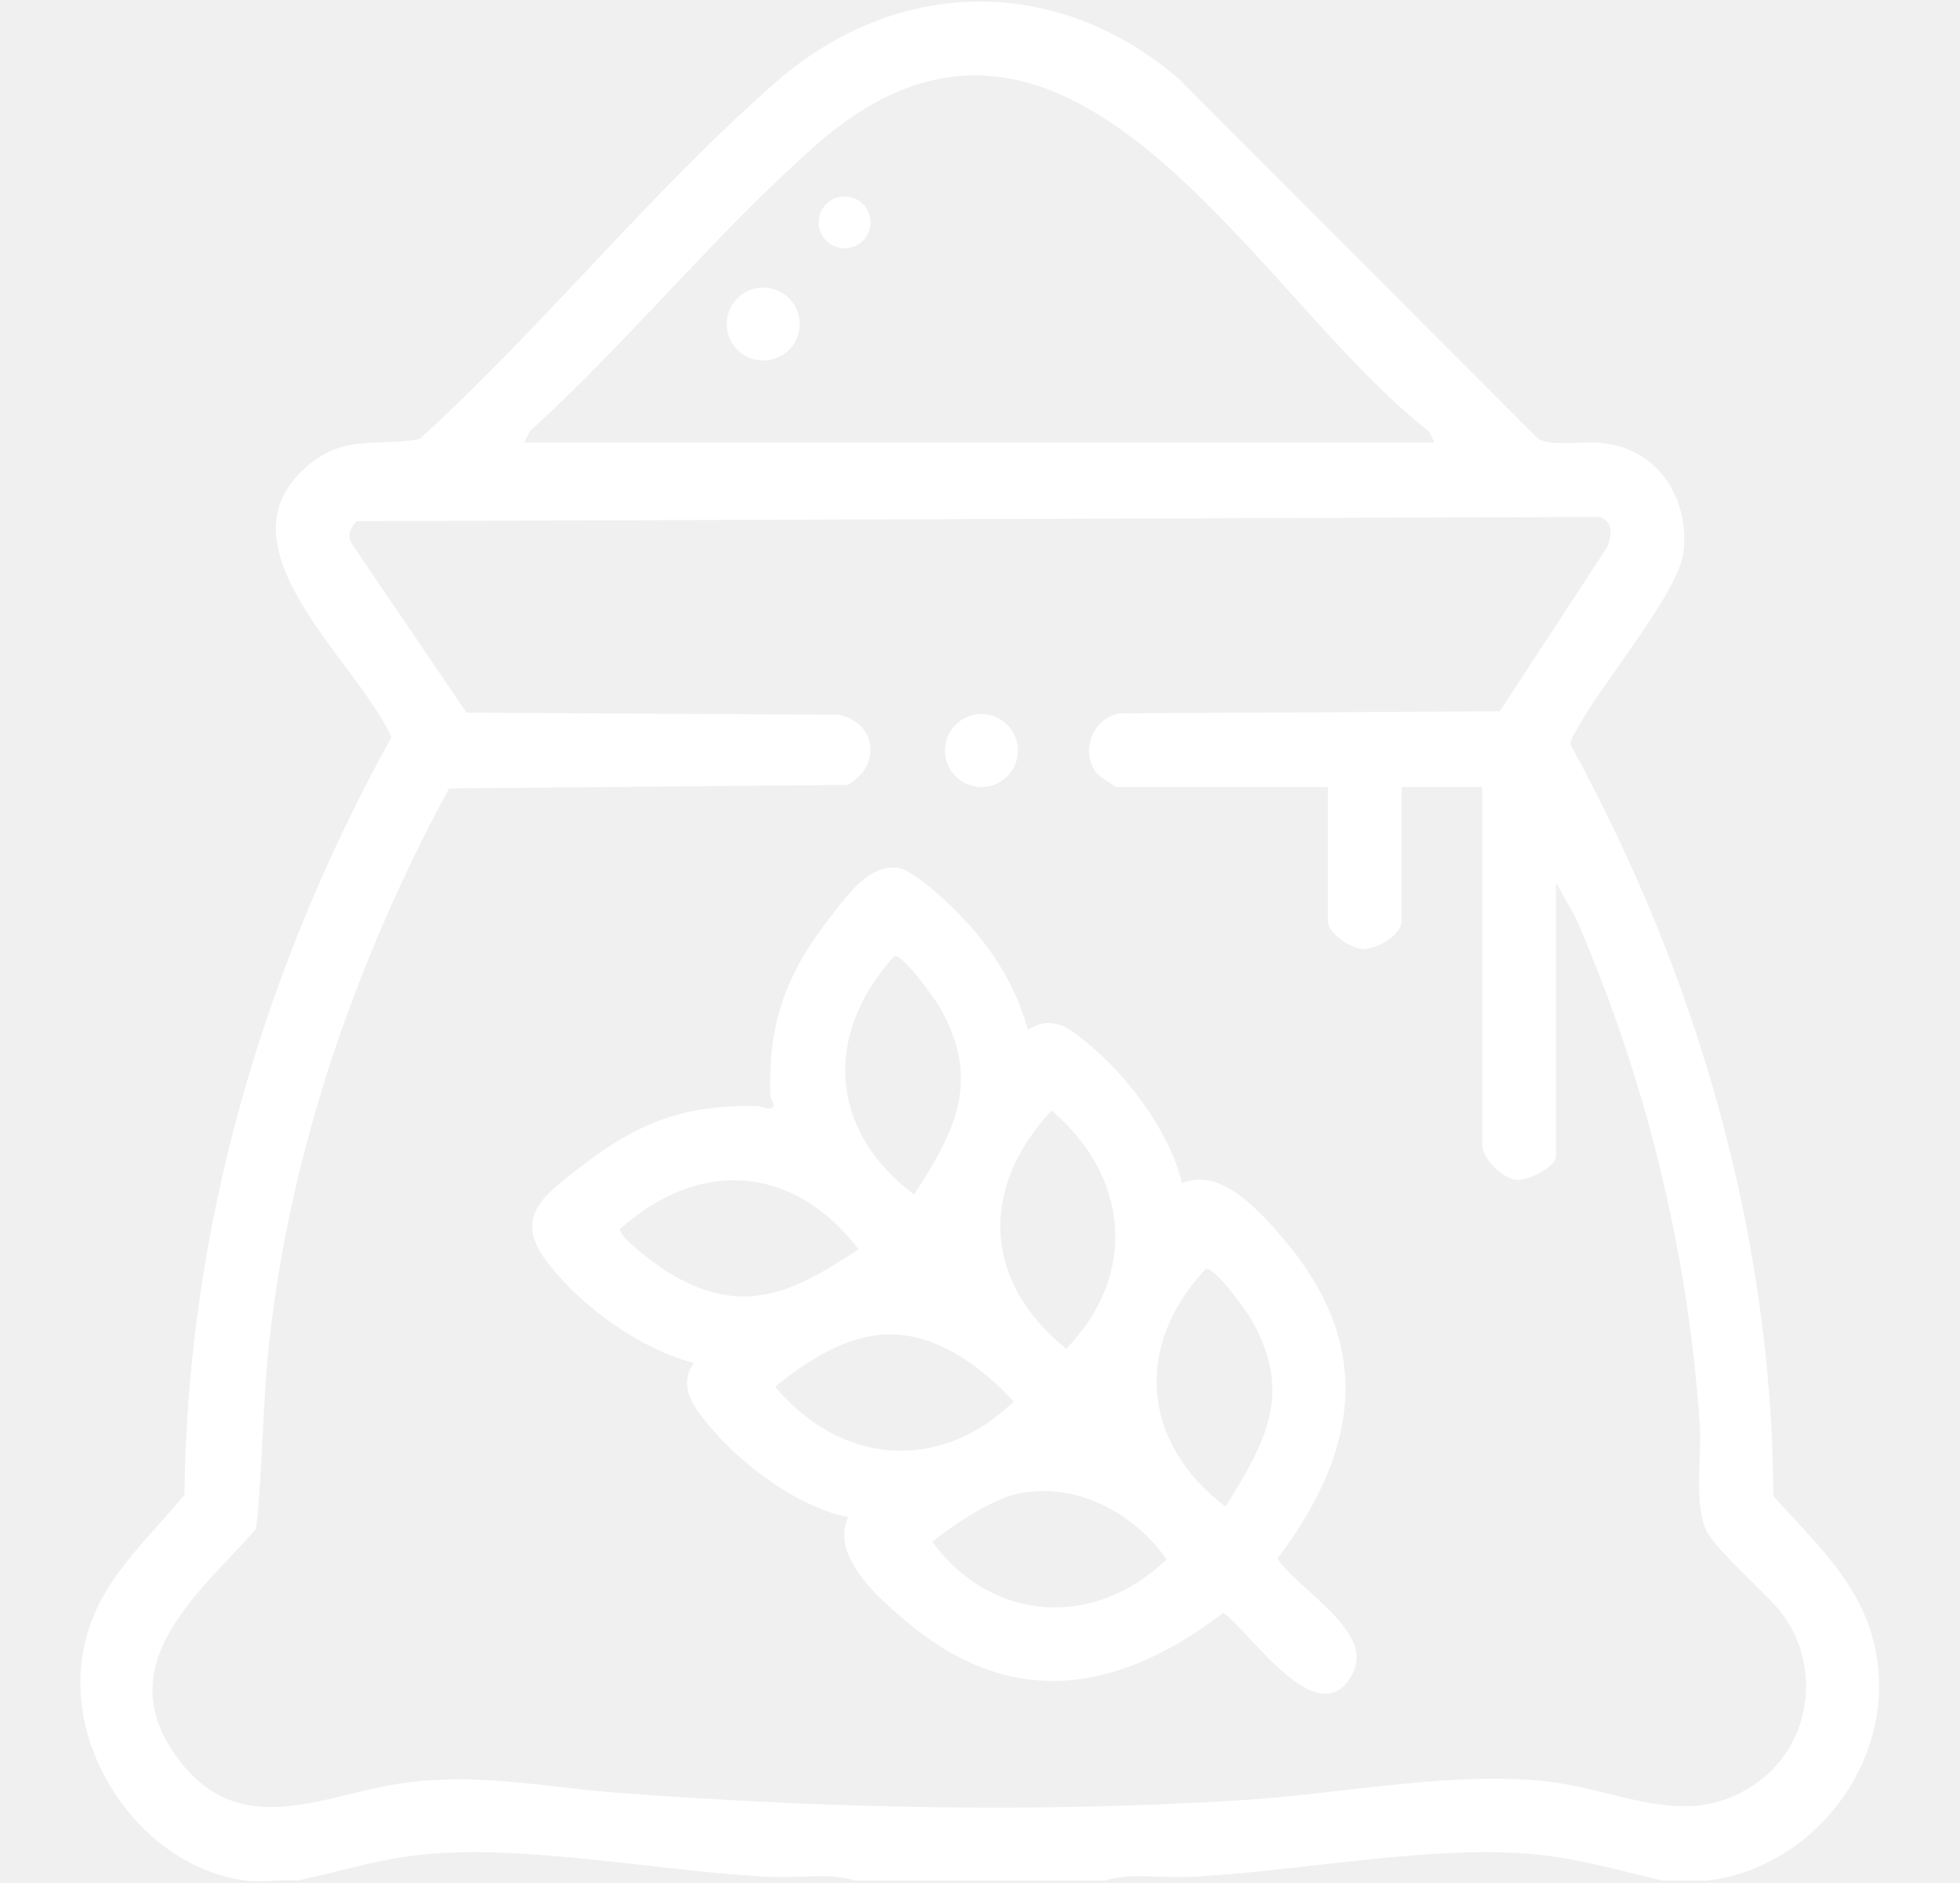
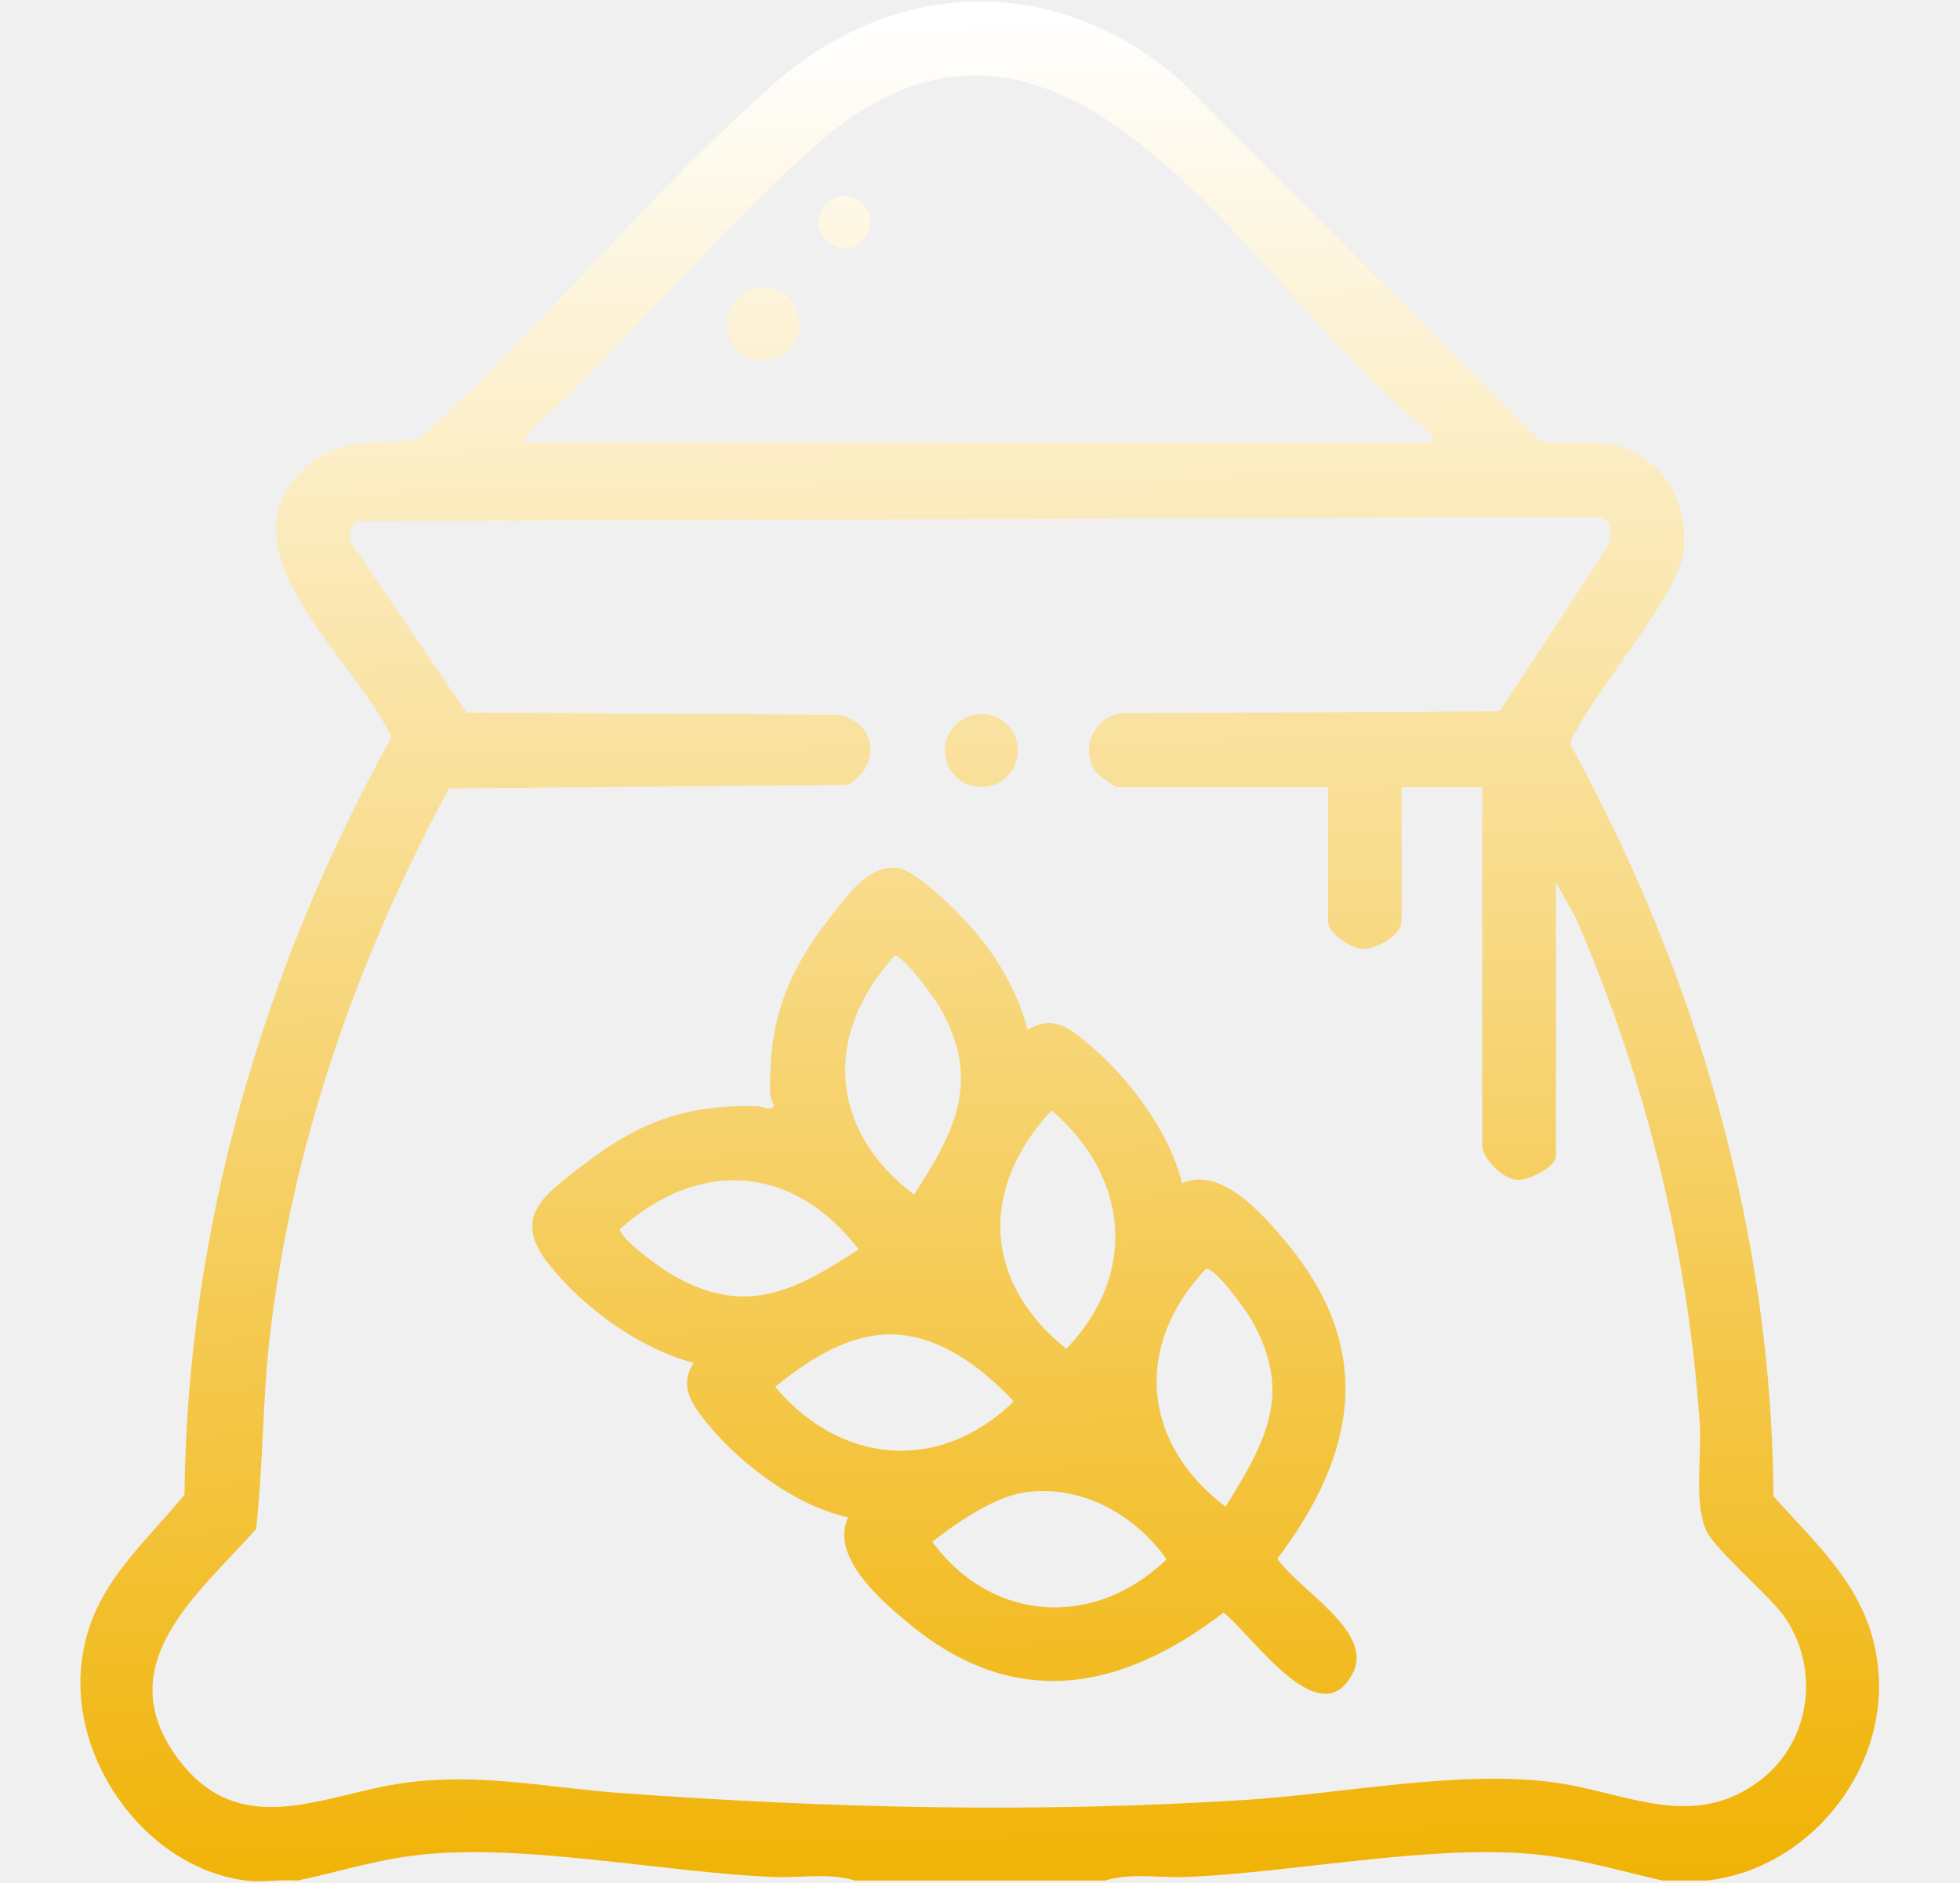
<svg xmlns="http://www.w3.org/2000/svg" version="1.1" id="Layer_1" x="0px" y="0px" viewBox="0 0 279.4 268.4" style="enable-background:new 0 0 279.4 268.4;" xml:space="preserve">
  <style type="text/css">
- 	.st0{fill:#FFFFFF;}
+ 	.st0{fill:url(#SVGID_1_);}
</style>
-   <g>
-     <path class="st0" d="M243.3,268.1H237c-5.3-1.2-10.7-2.8-16.1-3.5c-15.2-2.1-36.1,2.4-52.1,3c-3.7,0.1-7.8-0.6-11.3,0.5h-35.6   c-3.5-1.1-7.6-0.4-11.3-0.5c-16-0.6-37-5.1-52.1-3c-5.4,0.7-10.8,2.4-16.1,3.5c-2.3-0.2-5.1,0.3-7.3,0c-13.7-1.7-24.4-16-23.6-29.6   c0.7-11.5,8.1-17.3,14.8-25.4c0.4-38.1,11.2-74.9,29.5-108c-4.9-11-25.7-27.4-11.7-38.9c5.3-4.3,9.7-2.5,15.7-3.6   c17.4-15.8,33.1-35.4,50.7-50.8c17.2-15.1,40.1-15.6,57.6-0.5l51.2,51.3c2,1.1,6.8,0.2,9.4,0.6c7.7,0.9,12.1,7.9,11.3,15.4   c-0.6,5.8-11.9,19.1-15.1,25.2c-0.4,0.7-1.1,1.6-1,2.4c17.9,32.7,28.7,69.5,28.9,107.1c7,7.8,14.2,14,15,25.3   C268.8,252.9,257.6,266.5,243.3,268.1z M204.5,63.1l-0.8-1.6c-25-19.4-51.2-72.7-87.4-40.8c-14.1,12.4-26.8,28.1-40.8,40.8   l-0.8,1.6H204.5z M221.8,125.8v39c0,1.6-3.9,3.5-5.5,3.4c-2.1-0.1-5-3-5-5v-51h-11.5v19.1c0,2-3.5,4-5.5,4c-1.8-0.1-5-2.2-5-4   v-19.1h-30.1c-0.2,0-2.6-1.6-2.9-2c-2.4-3.2-0.5-7.9,3.4-8.5l54.1-0.3l15.3-23.4c0.7-1.7,0.9-3.7-1.1-4.3L50.8,74.3   c-0.8,1-1.4,2.1-0.6,3.3l16.3,24l53.1,0.3c5.5,1.2,6,7.4,1.2,10l-56.8,0.5c-13.1,24.3-22.5,51-25.6,78.7c-1,9-0.9,18-1.9,26.9   c-8.3,9.3-21.2,19.4-11,32.9c8.9,11.7,20.6,4.9,32,3.3c10.8-1.5,20.1,0.6,30.7,1.4c29.8,2.2,59.6,2.9,89.4,1   c13.9-0.9,30.4-4.3,43.9-2.5c10.3,1.4,19.7,7,29.3-0.2c7.5-5.6,8.8-16.5,3.2-23.9c-2.2-2.9-10-9.5-10.9-12.1   c-1.6-4-0.5-10.5-0.8-14.9c-1.7-24.9-7.8-49.5-17.7-72.2L221.8,125.8z" />
-     <path class="st0" d="M146.5,146.8c3.5-2.1,5.7-0.4,8.4,1.8c5.9,4.9,11.8,12.6,13.6,20.1c5.5-2.5,11.4,4.3,14.6,8.1   c12.9,15.2,10.5,30.2-1,45.4c2.9,4.4,13.7,10.3,10.8,16.2c-4.6,9.4-14.5-5.5-18.5-8.5c-14.7,11.3-29.9,14-44.9,1.5   c-4-3.3-11.2-9.5-8.6-15.1c-7.7-1.6-16.2-8.2-20.9-14.4c-1.8-2.4-3-4.8-1.1-7.6c-7.7-2-15.8-7.9-20.7-14.1   c-5.2-6.6-0.8-9.7,4.5-13.8c8.1-6.3,14.9-9,25.3-8.7c0.7,0,2.2,0.9,2.3-0.2c0-0.1-0.5-0.9-0.5-1.6c-0.3-10.5,2.5-17.5,8.9-25.6   c2.2-2.8,5.1-6.9,9.1-6.6c2.7,0.2,9.1,6.6,11,8.9C142.3,136.6,145.2,141.7,146.5,146.8z M130.3,170.3c6-9.2,9.6-16.4,3.6-26.8   c-0.7-1.2-5.2-7.5-6.4-7.2C117.3,147.5,118.2,161.2,130.3,170.3z M149.9,158.3c-10.3,11.1-9.8,24.4,2.1,34   C162.3,181.6,160.9,167.7,149.9,158.3z M122.4,178.1c-9.3-12.1-22.7-13-34-2.9c-0.3,1.2,5.9,5.7,7.2,6.4   C106,187.8,113.2,184.2,122.4,178.1z M174.7,214.8c5.8-9.3,9.7-16.3,3.6-26.8c-0.7-1.2-5.1-7.4-6.4-7.1   C161.6,191.8,162.7,205.7,174.7,214.8z M125.5,190.3c-5.6,0.5-10.8,4-15,7.4c9.3,11.1,23.4,12.4,34,2.1   C139.7,194.6,132.9,189.6,125.5,190.3z M145.8,212.8c-4.2,0.7-9.6,4.4-12.9,7c8.5,11.6,23.2,12.4,33.4,2.5   C161.7,215.8,153.9,211.5,145.8,212.8z" />
-     <circle class="st0" cx="139.9" cy="107" r="5.2" />
-     <circle class="st0" cx="108.8" cy="46.2" r="5.2" />
-     <circle class="st0" cx="120.4" cy="31.7" r="3.7" />
-   </g>
+   <linearGradient id="SVGID_1_" gradientUnits="userSpaceOnUse" x1="135.231" y1="2.389" x2="140.337" y2="274.049">
+     <stop offset="0" style="stop-color:#FFFFFF" />
+     <stop offset="1" style="stop-color:#F0B100" />
+   </linearGradient>
+   <path class="st0" d="M243.3,268.1H237c-5.3-1.2-10.7-2.8-16.1-3.5c-15.2-2.1-36.1,2.4-52.1,3c-3.7,0.1-7.8-0.6-11.3,0.5h-35.6  c-3.5-1.1-7.6-0.4-11.3-0.5c-16-0.6-37-5.1-52.1-3c-5.4,0.7-10.8,2.4-16.1,3.5c-2.3-0.2-5.1,0.3-7.3,0c-13.7-1.7-24.4-16-23.6-29.6  c0.7-11.5,8.1-17.3,14.8-25.4c0.4-38.1,11.2-74.9,29.5-108c-4.9-11-25.7-27.4-11.7-38.9c5.3-4.3,9.7-2.5,15.7-3.6  c17.4-15.8,33.1-35.4,50.7-50.8c17.2-15.1,40.1-15.6,57.6-0.5l51.2,51.3c2,1.1,6.8,0.2,9.4,0.6c7.7,0.9,12.1,7.9,11.3,15.4  c-0.6,5.8-11.9,19.1-15.1,25.2c-0.4,0.7-1.1,1.6-1,2.4c17.9,32.7,28.7,69.5,28.9,107.1c7,7.8,14.2,14,15,25.3  C268.8,252.9,257.6,266.5,243.3,268.1z M204.5,63.1l-0.8-1.6c-25-19.4-51.2-72.7-87.4-40.8c-14.1,12.4-26.8,28.1-40.8,40.8l-0.8,1.6  H204.5z M221.8,125.8v39c0,1.6-3.9,3.5-5.5,3.4c-2.1-0.1-5-3-5-5v-51h-11.5v19.1c0,2-3.5,4-5.5,4c-1.8-0.1-5-2.2-5-4v-19.1h-30.1  c-0.2,0-2.6-1.6-2.9-2c-2.4-3.2-0.5-7.9,3.4-8.5l54.1-0.3L229.1,78c0.7-1.7,0.9-3.7-1.1-4.3L50.8,74.3c-0.8,1-1.4,2.1-0.6,3.3  l16.3,24l53.1,0.3c5.5,1.2,6,7.4,1.2,10L64,112.4c-13.1,24.3-22.5,51-25.6,78.7c-1,9-0.9,18-1.9,26.9c-8.3,9.3-21.2,19.4-11,32.9  c8.9,11.7,20.6,4.9,32,3.3c10.8-1.5,20.1,0.6,30.7,1.4c29.8,2.2,59.6,2.9,89.4,1c13.9-0.9,30.4-4.3,43.9-2.5  c10.3,1.4,19.7,7,29.3-0.2c7.5-5.6,8.8-16.5,3.2-23.9c-2.2-2.9-10-9.5-10.9-12.1c-1.6-4-0.5-10.5-0.8-14.9  c-1.7-24.9-7.8-49.5-17.7-72.2L221.8,125.8z M146.5,146.8c3.5-2.1,5.7-0.4,8.4,1.8c5.9,4.9,11.8,12.6,13.6,20.1  c5.5-2.5,11.4,4.3,14.6,8.1c12.9,15.2,10.5,30.2-1,45.4c2.9,4.4,13.7,10.3,10.8,16.2c-4.6,9.4-14.5-5.5-18.5-8.5  c-14.7,11.3-29.9,14-44.9,1.5c-4-3.3-11.2-9.5-8.6-15.1c-7.7-1.6-16.2-8.2-20.9-14.4c-1.8-2.4-3-4.8-1.1-7.6  c-7.7-2-15.8-7.9-20.7-14.1c-5.2-6.6-0.8-9.7,4.5-13.8c8.1-6.3,14.9-9,25.3-8.7c0.7,0,2.2,0.9,2.3-0.2c0-0.1-0.5-0.9-0.5-1.6  c-0.3-10.5,2.5-17.5,8.9-25.6c2.2-2.8,5.1-6.9,9.1-6.6c2.7,0.2,9.1,6.6,11,8.9C142.3,136.6,145.2,141.7,146.5,146.8z M130.3,170.3  c6-9.2,9.6-16.4,3.6-26.8c-0.7-1.2-5.2-7.5-6.4-7.2C117.3,147.5,118.2,161.2,130.3,170.3z M149.9,158.3c-10.3,11.1-9.8,24.4,2.1,34  C162.3,181.6,160.9,167.7,149.9,158.3z M122.4,178.1c-9.3-12.1-22.7-13-34-2.9c-0.3,1.2,5.9,5.7,7.2,6.4  C106,187.8,113.2,184.2,122.4,178.1z M174.7,214.8c5.8-9.3,9.7-16.3,3.6-26.8c-0.7-1.2-5.1-7.4-6.4-7.1  C161.6,191.8,162.7,205.7,174.7,214.8z M125.5,190.3c-5.6,0.5-10.8,4-15,7.4c9.3,11.1,23.4,12.4,34,2.1  C139.7,194.6,132.9,189.6,125.5,190.3z M145.8,212.8c-4.2,0.7-9.6,4.4-12.9,7c8.5,11.6,23.2,12.4,33.4,2.5  C161.7,215.8,153.9,211.5,145.8,212.8z M139.9,101.8c2.9,0,5.2,2.3,5.2,5.2s-2.3,5.2-5.2,5.2s-5.2-2.3-5.2-5.2  S137.1,101.8,139.9,101.8z M108.8,41c2.9,0,5.2,2.3,5.2,5.2s-2.3,5.2-5.2,5.2s-5.2-2.3-5.2-5.2S106,41,108.8,41z M120.4,28  c2,0,3.7,1.7,3.7,3.7s-1.7,3.7-3.7,3.7s-3.7-1.7-3.7-3.7S118.4,28,120.4,28z" />
</svg>
